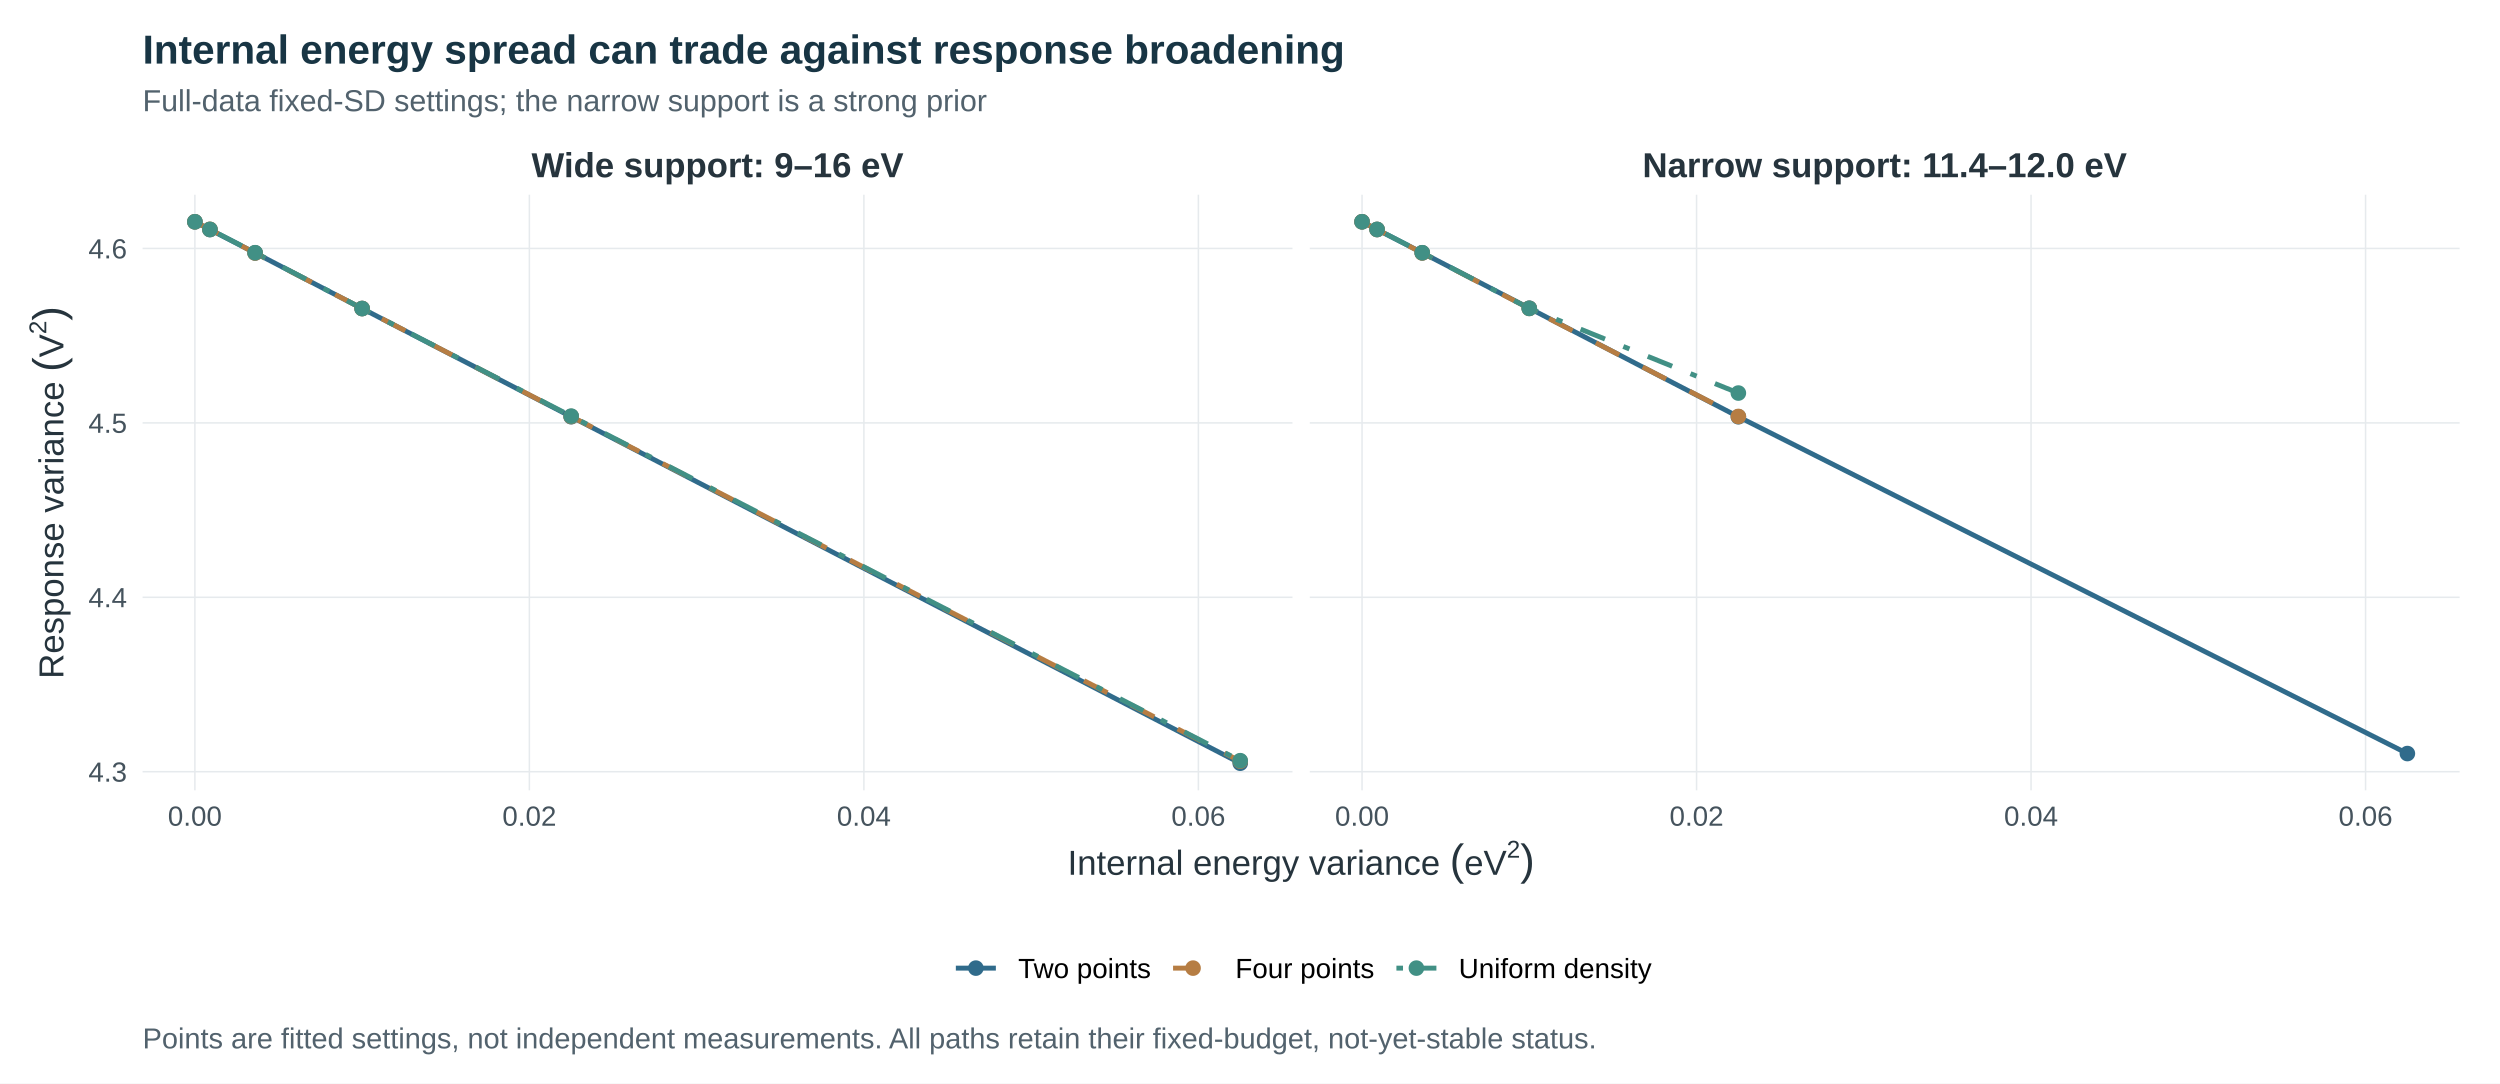
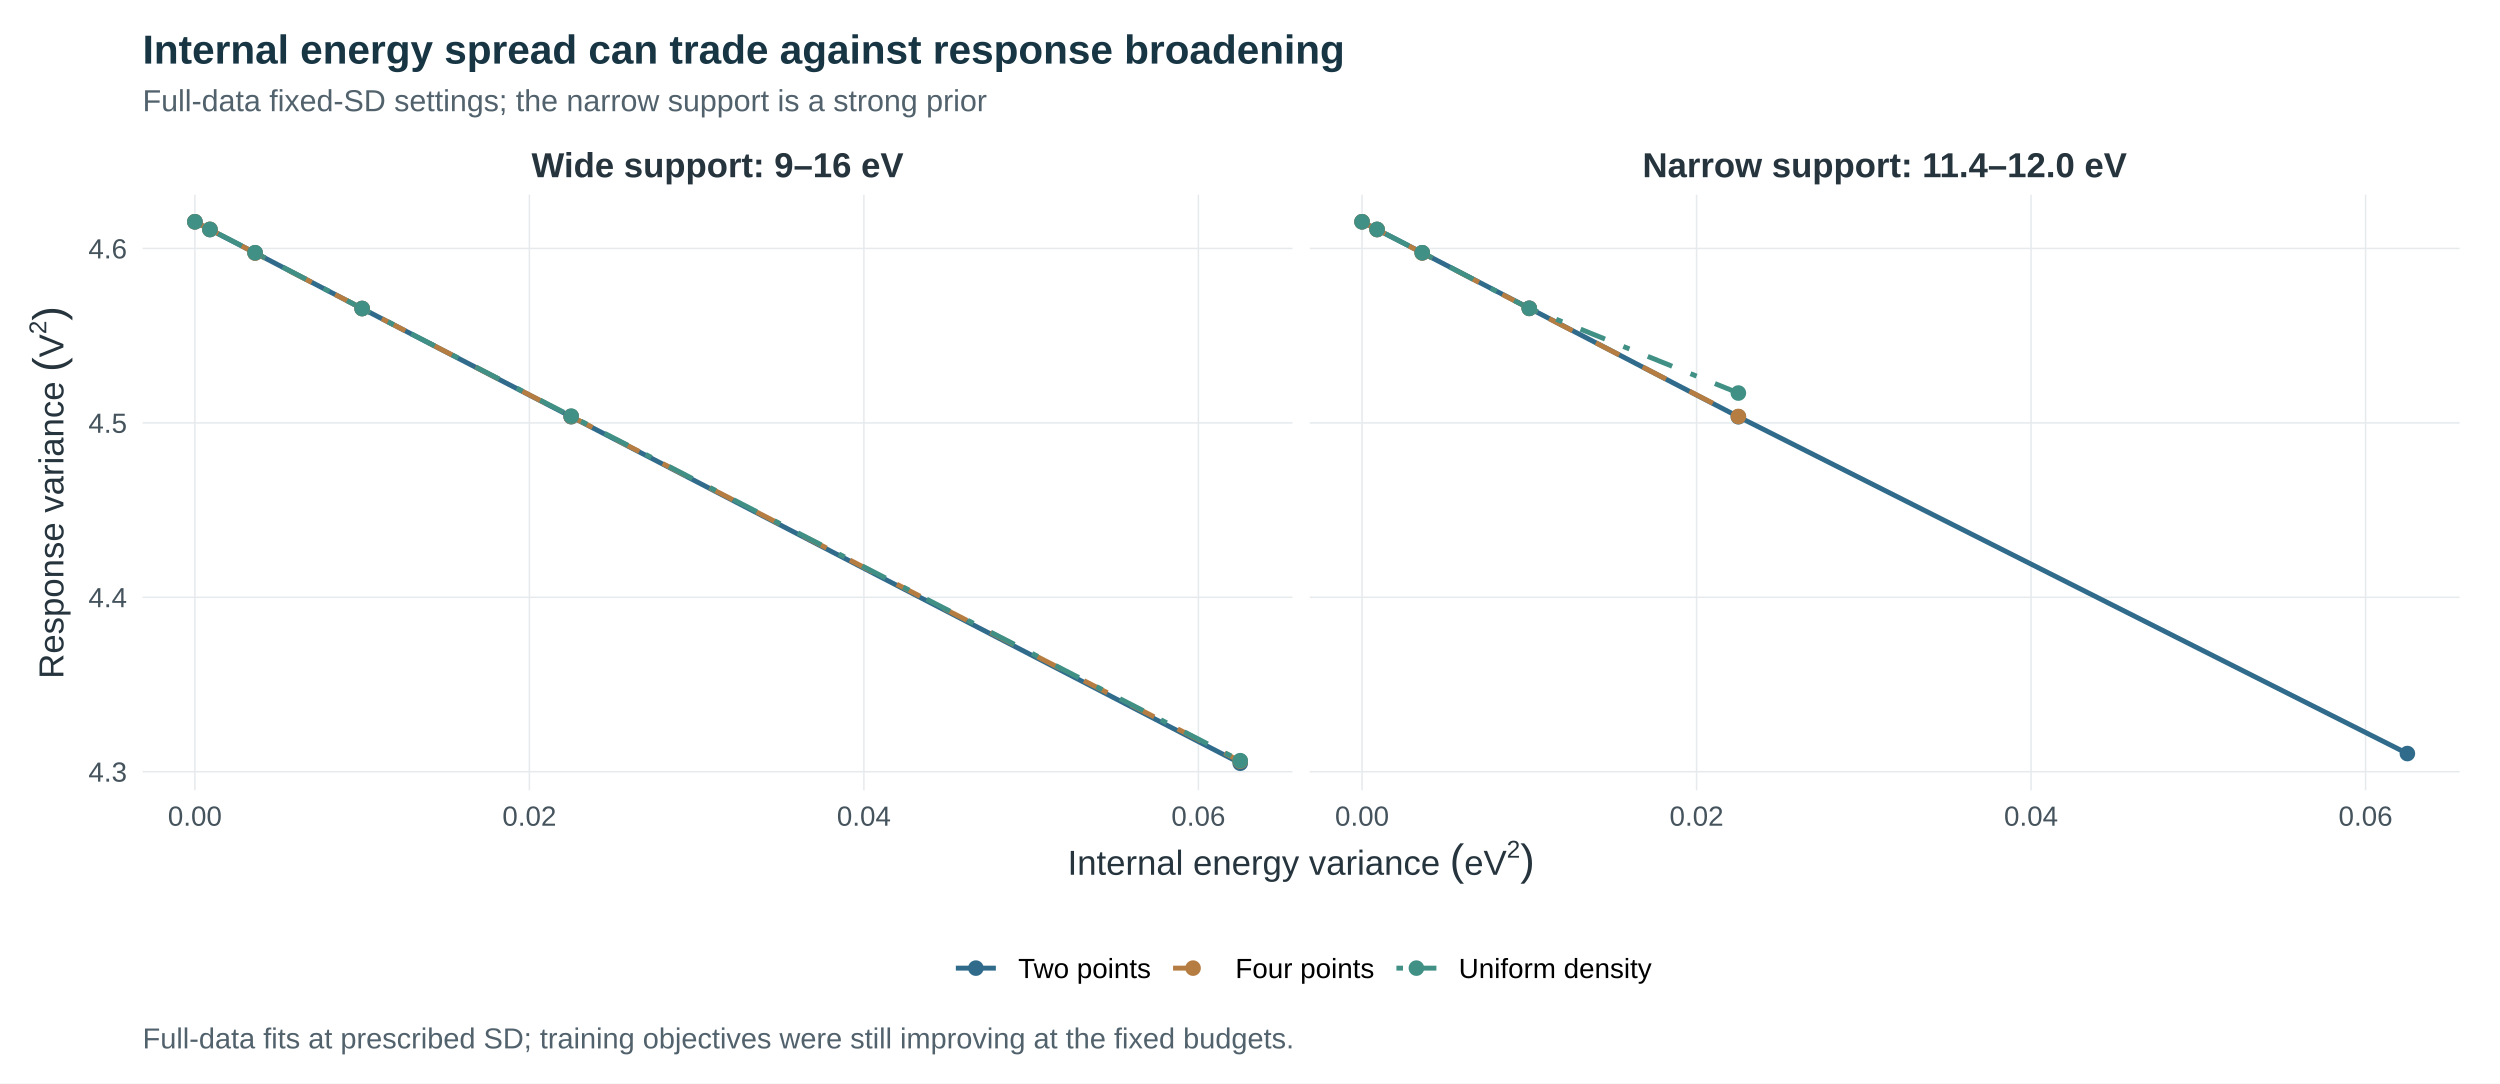
<svg xmlns="http://www.w3.org/2000/svg" width="864.00pt" height="374.40pt" viewBox="0 0 864.00 374.40">
  <g class="svglite">
    <defs>
      <style type="text/css">
    .svglite line, .svglite polyline, .svglite polygon, .svglite path, .svglite rect, .svglite circle {
      fill: none;
      stroke: #000000;
      stroke-linecap: round;
      stroke-linejoin: round;
      stroke-miterlimit: 10.00;
    }
    .svglite text {
      white-space: pre;
    }
    .svglite g.glyphgroup path {
      fill: inherit;
      stroke: none;
    }
  </style>
    </defs>
    <rect width="100%" height="100%" style="stroke: none; fill: #FFFFFF;" />
    <defs>
      <clipPath id="cpMC4wMHw4NjQuMDB8MC4wMHwzNzQuNDA=">
        <rect x="0.00" y="0.00" width="864.00" height="374.40" />
      </clipPath>
    </defs>
    <g clip-path="url(#cpMC4wMHw4NjQuMDB8MC4wMHwzNzQuNDA=)">
      <rect x="-0" y="0" width="864.00" height="374.40" style="stroke-width: 1.16; stroke: none; fill: #FFFFFF;" />
    </g>
    <defs>
      <clipPath id="cpNDkuMjh8NDQ2LjY4fDY3LjI5fDI3My4xMw==">
        <rect x="49.28" y="67.29" width="397.40" height="205.84" />
      </clipPath>
    </defs>
    <g clip-path="url(#cpNDkuMjh8NDQ2LjY4fDY3LjI5fDI3My4xMw==)">
      <polyline points="49.28,266.71 446.68,266.71 " style="stroke-width: 0.53; stroke: #E6EAED; stroke-linecap: butt;" />
      <polyline points="49.28,206.43 446.68,206.43 " style="stroke-width: 0.53; stroke: #E6EAED; stroke-linecap: butt;" />
      <polyline points="49.28,146.15 446.68,146.15 " style="stroke-width: 0.53; stroke: #E6EAED; stroke-linecap: butt;" />
      <polyline points="49.28,85.87 446.68,85.87 " style="stroke-width: 0.53; stroke: #E6EAED; stroke-linecap: butt;" />
      <polyline points="67.35,273.13 67.35,67.29 " style="stroke-width: 0.53; stroke: #E6EAED; stroke-linecap: butt;" />
      <polyline points="182.95,273.13 182.95,67.29 " style="stroke-width: 0.53; stroke: #E6EAED; stroke-linecap: butt;" />
      <polyline points="298.56,273.13 298.56,67.29 " style="stroke-width: 0.53; stroke: #E6EAED; stroke-linecap: butt;" />
      <polyline points="414.16,273.13 414.16,67.29 " style="stroke-width: 0.53; stroke: #E6EAED; stroke-linecap: butt;" />
      <polyline points="67.35,76.65 72.55,79.34 88.16,87.40 125.15,106.63 197.40,144.02 428.62,263.77 " style="stroke-width: 1.71; stroke: #306B8B; stroke-linecap: butt;" />
      <polyline points="67.35,76.65 72.55,79.26 88.16,87.44 125.15,106.62 197.40,143.93 428.62,263.07 " style="stroke-width: 1.71; stroke: #B67D43; stroke-dasharray: 9.10,9.10; stroke-linecap: butt;" />
      <polyline points="67.35,76.65 72.55,79.29 88.16,87.33 125.15,106.63 197.40,143.81 428.62,262.89 " style="stroke-width: 1.71; stroke: #419085; stroke-dasharray: 2.28,6.83,9.10,6.83; stroke-linecap: butt;" />
      <circle cx="72.55" cy="79.34" r="2.31" style="stroke-width: 0.77; stroke: #306B8B; fill: #306B8B;" />
      <circle cx="88.16" cy="87.40" r="2.31" style="stroke-width: 0.77; stroke: #306B8B; fill: #306B8B;" />
      <circle cx="125.15" cy="106.63" r="2.31" style="stroke-width: 0.77; stroke: #306B8B; fill: #306B8B;" />
      <circle cx="197.40" cy="144.02" r="2.31" style="stroke-width: 0.77; stroke: #306B8B; fill: #306B8B;" />
      <circle cx="428.62" cy="263.77" r="2.31" style="stroke-width: 0.77; stroke: #306B8B; fill: #306B8B;" />
      <circle cx="72.55" cy="79.26" r="2.31" style="stroke-width: 0.77; stroke: #B67D43; fill: #B67D43;" />
      <circle cx="88.16" cy="87.44" r="2.31" style="stroke-width: 0.77; stroke: #B67D43; fill: #B67D43;" />
      <circle cx="125.15" cy="106.62" r="2.31" style="stroke-width: 0.77; stroke: #B67D43; fill: #B67D43;" />
      <circle cx="197.40" cy="143.93" r="2.31" style="stroke-width: 0.77; stroke: #B67D43; fill: #B67D43;" />
      <circle cx="428.62" cy="263.07" r="2.31" style="stroke-width: 0.77; stroke: #B67D43; fill: #B67D43;" />
      <circle cx="72.55" cy="79.29" r="2.31" style="stroke-width: 0.77; stroke: #419085; fill: #419085;" />
      <circle cx="88.16" cy="87.33" r="2.31" style="stroke-width: 0.77; stroke: #419085; fill: #419085;" />
      <circle cx="125.15" cy="106.63" r="2.31" style="stroke-width: 0.77; stroke: #419085; fill: #419085;" />
      <circle cx="197.40" cy="143.81" r="2.31" style="stroke-width: 0.77; stroke: #419085; fill: #419085;" />
      <circle cx="428.62" cy="262.89" r="2.31" style="stroke-width: 0.77; stroke: #419085; fill: #419085;" />
      <circle cx="67.35" cy="76.65" r="2.31" style="stroke-width: 0.77; stroke: #306B8B; fill: #306B8B;" />
      <circle cx="67.35" cy="76.65" r="2.31" style="stroke-width: 0.77; stroke: #B67D43; fill: #B67D43;" />
      <circle cx="67.35" cy="76.65" r="2.31" style="stroke-width: 0.77; stroke: #419085; fill: #419085;" />
    </g>
    <g clip-path="url(#cpMC4wMHw4NjQuMDB8MC4wMHwzNzQuNDA=)">
</g>
    <defs>
      <clipPath id="cpNDUyLjY2fDg1MC4wNXw2Ny4yOXwyNzMuMTM=">
        <rect x="452.66" y="67.29" width="397.40" height="205.84" />
      </clipPath>
    </defs>
    <g clip-path="url(#cpNDUyLjY2fDg1MC4wNXw2Ny4yOXwyNzMuMTM=)">
      <polyline points="452.66,266.71 850.05,266.71 " style="stroke-width: 0.53; stroke: #E6EAED; stroke-linecap: butt;" />
      <polyline points="452.66,206.43 850.05,206.43 " style="stroke-width: 0.53; stroke: #E6EAED; stroke-linecap: butt;" />
      <polyline points="452.66,146.15 850.05,146.15 " style="stroke-width: 0.53; stroke: #E6EAED; stroke-linecap: butt;" />
      <polyline points="452.66,85.87 850.05,85.87 " style="stroke-width: 0.53; stroke: #E6EAED; stroke-linecap: butt;" />
      <polyline points="470.72,273.13 470.72,67.29 " style="stroke-width: 0.53; stroke: #E6EAED; stroke-linecap: butt;" />
      <polyline points="586.33,273.13 586.33,67.29 " style="stroke-width: 0.53; stroke: #E6EAED; stroke-linecap: butt;" />
      <polyline points="701.93,273.13 701.93,67.29 " style="stroke-width: 0.53; stroke: #E6EAED; stroke-linecap: butt;" />
      <polyline points="817.54,273.13 817.54,67.29 " style="stroke-width: 0.53; stroke: #E6EAED; stroke-linecap: butt;" />
      <polyline points="470.72,76.64 475.92,79.32 491.53,87.36 528.52,106.52 600.78,144.03 831.99,260.43 " style="stroke-width: 1.71; stroke: #306B8B; stroke-linecap: butt;" />
      <polyline points="470.72,76.64 475.92,79.31 491.53,87.42 528.52,106.59 600.78,143.93 " style="stroke-width: 1.71; stroke: #B67D43; stroke-dasharray: 9.10,9.10; stroke-linecap: butt;" />
      <polyline points="470.72,76.64 475.92,79.29 491.53,87.34 528.52,106.59 600.78,135.84 " style="stroke-width: 1.71; stroke: #419085; stroke-dasharray: 2.28,6.83,9.10,6.83; stroke-linecap: butt;" />
      <circle cx="475.92" cy="79.32" r="2.31" style="stroke-width: 0.77; stroke: #306B8B; fill: #306B8B;" />
      <circle cx="491.53" cy="87.36" r="2.31" style="stroke-width: 0.77; stroke: #306B8B; fill: #306B8B;" />
      <circle cx="528.52" cy="106.52" r="2.31" style="stroke-width: 0.77; stroke: #306B8B; fill: #306B8B;" />
      <circle cx="600.78" cy="144.03" r="2.31" style="stroke-width: 0.77; stroke: #306B8B; fill: #306B8B;" />
      <circle cx="831.99" cy="260.43" r="2.31" style="stroke-width: 0.77; stroke: #306B8B; fill: #306B8B;" />
      <circle cx="475.92" cy="79.31" r="2.31" style="stroke-width: 0.77; stroke: #B67D43; fill: #B67D43;" />
      <circle cx="491.53" cy="87.42" r="2.31" style="stroke-width: 0.77; stroke: #B67D43; fill: #B67D43;" />
      <circle cx="528.52" cy="106.59" r="2.31" style="stroke-width: 0.77; stroke: #B67D43; fill: #B67D43;" />
      <circle cx="600.78" cy="143.93" r="2.31" style="stroke-width: 0.77; stroke: #B67D43; fill: #B67D43;" />
      <circle cx="475.92" cy="79.29" r="2.31" style="stroke-width: 0.77; stroke: #419085; fill: #419085;" />
      <circle cx="491.53" cy="87.34" r="2.31" style="stroke-width: 0.77; stroke: #419085; fill: #419085;" />
      <circle cx="528.52" cy="106.59" r="2.31" style="stroke-width: 0.77; stroke: #419085; fill: #419085;" />
      <circle cx="600.78" cy="135.84" r="2.31" style="stroke-width: 0.77; stroke: #419085; fill: #419085;" />
      <circle cx="470.72" cy="76.64" r="2.31" style="stroke-width: 0.77; stroke: #306B8B; fill: #306B8B;" />
      <circle cx="470.72" cy="76.64" r="2.31" style="stroke-width: 0.77; stroke: #B67D43; fill: #B67D43;" />
      <circle cx="470.72" cy="76.64" r="2.31" style="stroke-width: 0.77; stroke: #419085; fill: #419085;" />
    </g>
    <g clip-path="url(#cpMC4wMHw4NjQuMDB8MC4wMHwzNzQuNDA=)">
</g>
    <defs>
      <clipPath id="cpNDkuMjh8NDQ2LjY4fDQ2LjYwfDY3LjI5">
        <rect x="49.28" y="46.60" width="397.40" height="20.68" />
      </clipPath>
    </defs>
    <g clip-path="url(#cpNDkuMjh8NDQ2LjY4fDQ2LjYwfDY3LjI5)">
      <text x="247.98" y="61.24" text-anchor="middle" style="font-size: 12.00px; font-weight: bold;fill: #26343D; font-family: &quot;Arial&quot;;" textLength="128.55px" lengthAdjust="spacingAndGlyphs">Wide support: 9–16 eV</text>
    </g>
    <g clip-path="url(#cpMC4wMHw4NjQuMDB8MC4wMHwzNzQuNDA=)">
</g>
    <defs>
      <clipPath id="cpNDUyLjY2fDg1MC4wNXw0Ni42MHw2Ny4yOQ==">
        <rect x="452.66" y="46.60" width="397.40" height="20.68" />
      </clipPath>
    </defs>
    <g clip-path="url(#cpNDUyLjY2fDg1MC4wNXw0Ni42MHw2Ny4yOQ==)">
      <text x="651.35" y="61.24" text-anchor="middle" style="font-size: 12.00px; font-weight: bold;fill: #26343D; font-family: &quot;Arial&quot;;" textLength="167.36px" lengthAdjust="spacingAndGlyphs">Narrow support: 11.4–12.0 eV</text>
    </g>
    <g clip-path="url(#cpMC4wMHw4NjQuMDB8MC4wMHwzNzQuNDA=)">
      <text x="67.35" y="285.37" text-anchor="middle" style="font-size: 9.60px;fill: #45535D; font-family: &quot;Arial&quot;;" textLength="18.66px" lengthAdjust="spacingAndGlyphs">0.00</text>
      <text x="182.95" y="285.37" text-anchor="middle" style="font-size: 9.60px;fill: #45535D; font-family: &quot;Arial&quot;;" textLength="18.66px" lengthAdjust="spacingAndGlyphs">0.02</text>
      <text x="298.56" y="285.37" text-anchor="middle" style="font-size: 9.60px;fill: #45535D; font-family: &quot;Arial&quot;;" textLength="18.66px" lengthAdjust="spacingAndGlyphs">0.04</text>
      <text x="414.16" y="285.37" text-anchor="middle" style="font-size: 9.60px;fill: #45535D; font-family: &quot;Arial&quot;;" textLength="18.66px" lengthAdjust="spacingAndGlyphs">0.06</text>
      <text x="470.72" y="285.37" text-anchor="middle" style="font-size: 9.60px;fill: #45535D; font-family: &quot;Arial&quot;;" textLength="18.66px" lengthAdjust="spacingAndGlyphs">0.00</text>
      <text x="586.33" y="285.37" text-anchor="middle" style="font-size: 9.60px;fill: #45535D; font-family: &quot;Arial&quot;;" textLength="18.66px" lengthAdjust="spacingAndGlyphs">0.02</text>
      <text x="701.93" y="285.37" text-anchor="middle" style="font-size: 9.60px;fill: #45535D; font-family: &quot;Arial&quot;;" textLength="18.66px" lengthAdjust="spacingAndGlyphs">0.04</text>
      <text x="817.54" y="285.37" text-anchor="middle" style="font-size: 9.60px;fill: #45535D; font-family: &quot;Arial&quot;;" textLength="18.66px" lengthAdjust="spacingAndGlyphs">0.06</text>
      <text x="43.90" y="270.14" text-anchor="end" style="font-size: 9.60px;fill: #45535D; font-family: &quot;Arial&quot;;" textLength="13.33px" lengthAdjust="spacingAndGlyphs">4.3</text>
      <text x="43.90" y="209.86" text-anchor="end" style="font-size: 9.60px;fill: #45535D; font-family: &quot;Arial&quot;;" textLength="13.33px" lengthAdjust="spacingAndGlyphs">4.4</text>
      <text x="43.90" y="149.58" text-anchor="end" style="font-size: 9.60px;fill: #45535D; font-family: &quot;Arial&quot;;" textLength="13.33px" lengthAdjust="spacingAndGlyphs">4.5</text>
      <text x="43.90" y="89.31" text-anchor="end" style="font-size: 9.60px;fill: #45535D; font-family: &quot;Arial&quot;;" textLength="13.33px" lengthAdjust="spacingAndGlyphs">4.6</text>
      <text x="368.95" y="302.32" style="font-size: 12.00px;fill: #26343D; font-family: &quot;Arial&quot;;" textLength="3.33px" lengthAdjust="spacingAndGlyphs">I</text>
      <text x="372.29" y="302.32" style="font-size: 12.00px;fill: #26343D; font-family: &quot;Arial&quot;;" textLength="6.67px" lengthAdjust="spacingAndGlyphs">n</text>
      <text x="378.96" y="302.32" style="font-size: 12.00px;fill: #26343D; font-family: &quot;Arial&quot;;" textLength="3.33px" lengthAdjust="spacingAndGlyphs">t</text>
      <text x="382.29" y="302.32" style="font-size: 12.00px;fill: #26343D; font-family: &quot;Arial&quot;;" textLength="6.67px" lengthAdjust="spacingAndGlyphs">e</text>
      <text x="388.97" y="302.32" style="font-size: 12.00px;fill: #26343D; font-family: &quot;Arial&quot;;" textLength="4.00px" lengthAdjust="spacingAndGlyphs">r</text>
      <text x="392.96" y="302.32" style="font-size: 12.00px;fill: #26343D; font-family: &quot;Arial&quot;;" textLength="6.67px" lengthAdjust="spacingAndGlyphs">n</text>
      <text x="399.64" y="302.32" style="font-size: 12.00px;fill: #26343D; font-family: &quot;Arial&quot;;" textLength="6.67px" lengthAdjust="spacingAndGlyphs">a</text>
      <text x="406.31" y="302.32" style="font-size: 12.00px;fill: #26343D; font-family: &quot;Arial&quot;;" textLength="2.67px" lengthAdjust="spacingAndGlyphs">l</text>
      <text x="408.98" y="302.32" style="font-size: 12.00px;fill: #26343D; font-family: &quot;Arial&quot;;" textLength="3.33px" lengthAdjust="spacingAndGlyphs"> </text>
      <text x="412.31" y="302.32" style="font-size: 12.00px;fill: #26343D; font-family: &quot;Arial&quot;;" textLength="6.67px" lengthAdjust="spacingAndGlyphs">e</text>
      <text x="418.98" y="302.32" style="font-size: 12.00px;fill: #26343D; font-family: &quot;Arial&quot;;" textLength="6.67px" lengthAdjust="spacingAndGlyphs">n</text>
      <text x="425.66" y="302.32" style="font-size: 12.00px;fill: #26343D; font-family: &quot;Arial&quot;;" textLength="6.67px" lengthAdjust="spacingAndGlyphs">e</text>
      <text x="432.33" y="302.32" style="font-size: 12.00px;fill: #26343D; font-family: &quot;Arial&quot;;" textLength="4.00px" lengthAdjust="spacingAndGlyphs">r</text>
      <text x="436.33" y="302.32" style="font-size: 12.00px;fill: #26343D; font-family: &quot;Arial&quot;;" textLength="6.67px" lengthAdjust="spacingAndGlyphs">g</text>
      <text x="443.00" y="302.32" style="font-size: 12.00px;fill: #26343D; font-family: &quot;Arial&quot;;" textLength="6.00px" lengthAdjust="spacingAndGlyphs">y</text>
      <text x="449.01" y="302.32" style="font-size: 12.00px;fill: #26343D; font-family: &quot;Arial&quot;;" textLength="3.33px" lengthAdjust="spacingAndGlyphs"> </text>
      <text x="452.34" y="302.32" style="font-size: 12.00px;fill: #26343D; font-family: &quot;Arial&quot;;" textLength="6.00px" lengthAdjust="spacingAndGlyphs">v</text>
      <text x="458.35" y="302.32" style="font-size: 12.00px;fill: #26343D; font-family: &quot;Arial&quot;;" textLength="6.67px" lengthAdjust="spacingAndGlyphs">a</text>
      <text x="465.02" y="302.32" style="font-size: 12.00px;fill: #26343D; font-family: &quot;Arial&quot;;" textLength="4.00px" lengthAdjust="spacingAndGlyphs">r</text>
      <text x="469.02" y="302.32" style="font-size: 12.00px;fill: #26343D; font-family: &quot;Arial&quot;;" textLength="2.67px" lengthAdjust="spacingAndGlyphs">i</text>
      <text x="471.68" y="302.32" style="font-size: 12.00px;fill: #26343D; font-family: &quot;Arial&quot;;" textLength="6.67px" lengthAdjust="spacingAndGlyphs">a</text>
      <text x="478.36" y="302.32" style="font-size: 12.00px;fill: #26343D; font-family: &quot;Arial&quot;;" textLength="6.67px" lengthAdjust="spacingAndGlyphs">n</text>
      <text x="485.03" y="302.32" style="font-size: 12.00px;fill: #26343D; font-family: &quot;Arial&quot;;" textLength="6.00px" lengthAdjust="spacingAndGlyphs">c</text>
      <text x="491.04" y="302.32" style="font-size: 12.00px;fill: #26343D; font-family: &quot;Arial&quot;;" textLength="6.67px" lengthAdjust="spacingAndGlyphs">e</text>
      <text x="497.71" y="302.32" style="font-size: 12.00px;fill: #26343D; font-family: &quot;Arial&quot;;" textLength="3.33px" lengthAdjust="spacingAndGlyphs"> </text>
      <text x="501.04" y="302.32" style="font-size: 15.00px;fill: #26343D; font-family: &quot;Arial&quot;;" textLength="5.00px" lengthAdjust="spacingAndGlyphs">(</text>
      <text x="506.04" y="302.32" style="font-size: 12.00px;fill: #26343D; font-family: &quot;Arial&quot;;" textLength="6.67px" lengthAdjust="spacingAndGlyphs">e</text>
      <text x="512.71" y="302.32" style="font-size: 12.00px;fill: #26343D; font-family: &quot;Arial&quot;;" textLength="8.00px" lengthAdjust="spacingAndGlyphs">V</text>
      <text x="520.72" y="296.41" style="font-size: 8.40px;fill: #26343D; font-family: &quot;Arial&quot;;" textLength="4.67px" lengthAdjust="spacingAndGlyphs">2</text>
      <text x="525.39" y="302.32" style="font-size: 15.00px;fill: #26343D; font-family: &quot;Arial&quot;;" textLength="5.00px" lengthAdjust="spacingAndGlyphs">)</text>
      <text transform="translate(21.91,234.58) rotate(-90)" style="font-size: 12.00px;fill: #26343D; font-family: &quot;Arial&quot;;" textLength="8.67px" lengthAdjust="spacingAndGlyphs">R</text>
      <text transform="translate(21.91,225.91) rotate(-90)" style="font-size: 12.00px;fill: #26343D; font-family: &quot;Arial&quot;;" textLength="6.67px" lengthAdjust="spacingAndGlyphs">e</text>
      <text transform="translate(21.91,219.24) rotate(-90)" style="font-size: 12.00px;fill: #26343D; font-family: &quot;Arial&quot;;" textLength="6.00px" lengthAdjust="spacingAndGlyphs">s</text>
      <text transform="translate(21.91,213.23) rotate(-90)" style="font-size: 12.00px;fill: #26343D; font-family: &quot;Arial&quot;;" textLength="6.67px" lengthAdjust="spacingAndGlyphs">p</text>
      <text transform="translate(21.91,206.56) rotate(-90)" style="font-size: 12.00px;fill: #26343D; font-family: &quot;Arial&quot;;" textLength="6.67px" lengthAdjust="spacingAndGlyphs">o</text>
      <text transform="translate(21.91,199.88) rotate(-90)" style="font-size: 12.00px;fill: #26343D; font-family: &quot;Arial&quot;;" textLength="6.67px" lengthAdjust="spacingAndGlyphs">n</text>
      <text transform="translate(21.91,193.21) rotate(-90)" style="font-size: 12.00px;fill: #26343D; font-family: &quot;Arial&quot;;" textLength="6.00px" lengthAdjust="spacingAndGlyphs">s</text>
      <text transform="translate(21.91,187.20) rotate(-90)" style="font-size: 12.00px;fill: #26343D; font-family: &quot;Arial&quot;;" textLength="6.67px" lengthAdjust="spacingAndGlyphs">e</text>
      <text transform="translate(21.91,180.53) rotate(-90)" style="font-size: 12.00px;fill: #26343D; font-family: &quot;Arial&quot;;" textLength="3.33px" lengthAdjust="spacingAndGlyphs"> </text>
      <text transform="translate(21.91,177.20) rotate(-90)" style="font-size: 12.00px;fill: #26343D; font-family: &quot;Arial&quot;;" textLength="6.00px" lengthAdjust="spacingAndGlyphs">v</text>
      <text transform="translate(21.91,171.19) rotate(-90)" style="font-size: 12.00px;fill: #26343D; font-family: &quot;Arial&quot;;" textLength="6.67px" lengthAdjust="spacingAndGlyphs">a</text>
      <text transform="translate(21.91,164.52) rotate(-90)" style="font-size: 12.00px;fill: #26343D; font-family: &quot;Arial&quot;;" textLength="4.00px" lengthAdjust="spacingAndGlyphs">r</text>
      <text transform="translate(21.91,160.52) rotate(-90)" style="font-size: 12.00px;fill: #26343D; font-family: &quot;Arial&quot;;" textLength="2.67px" lengthAdjust="spacingAndGlyphs">i</text>
      <text transform="translate(21.91,157.86) rotate(-90)" style="font-size: 12.00px;fill: #26343D; font-family: &quot;Arial&quot;;" textLength="6.67px" lengthAdjust="spacingAndGlyphs">a</text>
      <text transform="translate(21.91,151.18) rotate(-90)" style="font-size: 12.00px;fill: #26343D; font-family: &quot;Arial&quot;;" textLength="6.67px" lengthAdjust="spacingAndGlyphs">n</text>
      <text transform="translate(21.91,144.51) rotate(-90)" style="font-size: 12.00px;fill: #26343D; font-family: &quot;Arial&quot;;" textLength="6.00px" lengthAdjust="spacingAndGlyphs">c</text>
      <text transform="translate(21.91,138.50) rotate(-90)" style="font-size: 12.00px;fill: #26343D; font-family: &quot;Arial&quot;;" textLength="6.67px" lengthAdjust="spacingAndGlyphs">e</text>
      <text transform="translate(21.91,131.83) rotate(-90)" style="font-size: 12.00px;fill: #26343D; font-family: &quot;Arial&quot;;" textLength="3.33px" lengthAdjust="spacingAndGlyphs"> </text>
      <text transform="translate(21.91,128.50) rotate(-90)" style="font-size: 15.00px;fill: #26343D; font-family: &quot;Arial&quot;;" textLength="5.00px" lengthAdjust="spacingAndGlyphs">(</text>
      <text transform="translate(21.91,123.50) rotate(-90)" style="font-size: 12.00px;fill: #26343D; font-family: &quot;Arial&quot;;" textLength="8.00px" lengthAdjust="spacingAndGlyphs">V</text>
      <text transform="translate(15.99,115.49) rotate(-90)" style="font-size: 8.40px;fill: #26343D; font-family: &quot;Arial&quot;;" textLength="4.67px" lengthAdjust="spacingAndGlyphs">2</text>
      <text transform="translate(21.91,110.83) rotate(-90)" style="font-size: 15.00px;fill: #26343D; font-family: &quot;Arial&quot;;" textLength="5.00px" lengthAdjust="spacingAndGlyphs">)</text>
      <line x1="330.34" y1="334.58" x2="344.17" y2="334.58" style="stroke-width: 1.71; stroke: #306B8B; stroke-linecap: butt;" />
      <circle cx="337.26" cy="334.58" r="2.31" style="stroke-width: 0.77; stroke: #306B8B; fill: #306B8B;" />
      <line x1="405.41" y1="334.58" x2="419.23" y2="334.58" style="stroke-width: 1.71; stroke: #B67D43; stroke-dasharray: 9.10,9.10; stroke-linecap: butt;" />
      <circle cx="412.32" cy="334.58" r="2.31" style="stroke-width: 0.77; stroke: #B67D43; fill: #B67D43;" />
      <line x1="482.60" y1="334.58" x2="496.42" y2="334.58" style="stroke-width: 1.71; stroke: #419085; stroke-dasharray: 2.28,6.83,9.10,6.83; stroke-linecap: butt;" />
      <circle cx="489.51" cy="334.58" r="2.31" style="stroke-width: 0.77; stroke: #419085; fill: #419085;" />
      <text x="351.87" y="338.01" style="font-size: 9.60px; font-family: &quot;Arial&quot;;" textLength="45.83px" lengthAdjust="spacingAndGlyphs">Two points</text>
      <text x="426.94" y="338.01" style="font-size: 9.60px; font-family: &quot;Arial&quot;;" textLength="47.95px" lengthAdjust="spacingAndGlyphs">Four points</text>
      <text x="504.13" y="338.01" style="font-size: 9.60px; font-family: &quot;Arial&quot;;" textLength="66.59px" lengthAdjust="spacingAndGlyphs">Uniform density</text>
      <text x="49.28" y="38.42" style="font-size: 10.50px;fill: #52626D; font-family: &quot;Arial&quot;;" textLength="291.95px" lengthAdjust="spacingAndGlyphs">Full-data fixed-SD settings; the narrow support is a strong prior</text>
      <text x="49.28" y="21.98" style="font-size: 14.00px; font-weight: bold;fill: #183544; font-family: &quot;Arial&quot;;" textLength="415.28px" lengthAdjust="spacingAndGlyphs">Internal energy spread can trade against response broadening</text>
-       <text x="49.28" y="362.33" style="font-size: 10.00px;fill: #52626D; font-family: &quot;Arial&quot;;" textLength="502.62px" lengthAdjust="spacingAndGlyphs">Points are fitted settings, not independent measurements. All paths retain their fixed-budget, not-yet-stable status.</text>
+       <text x="49.28" y="362.33" style="font-size: 10.00px;fill: #52626D; font-family: &quot;Arial&quot;;" textLength="398.02px" lengthAdjust="spacingAndGlyphs">Full-data fits at prescribed SD; training objectives were still improving at the fixed budgets.</text>
    </g>
  </g>
</svg>
